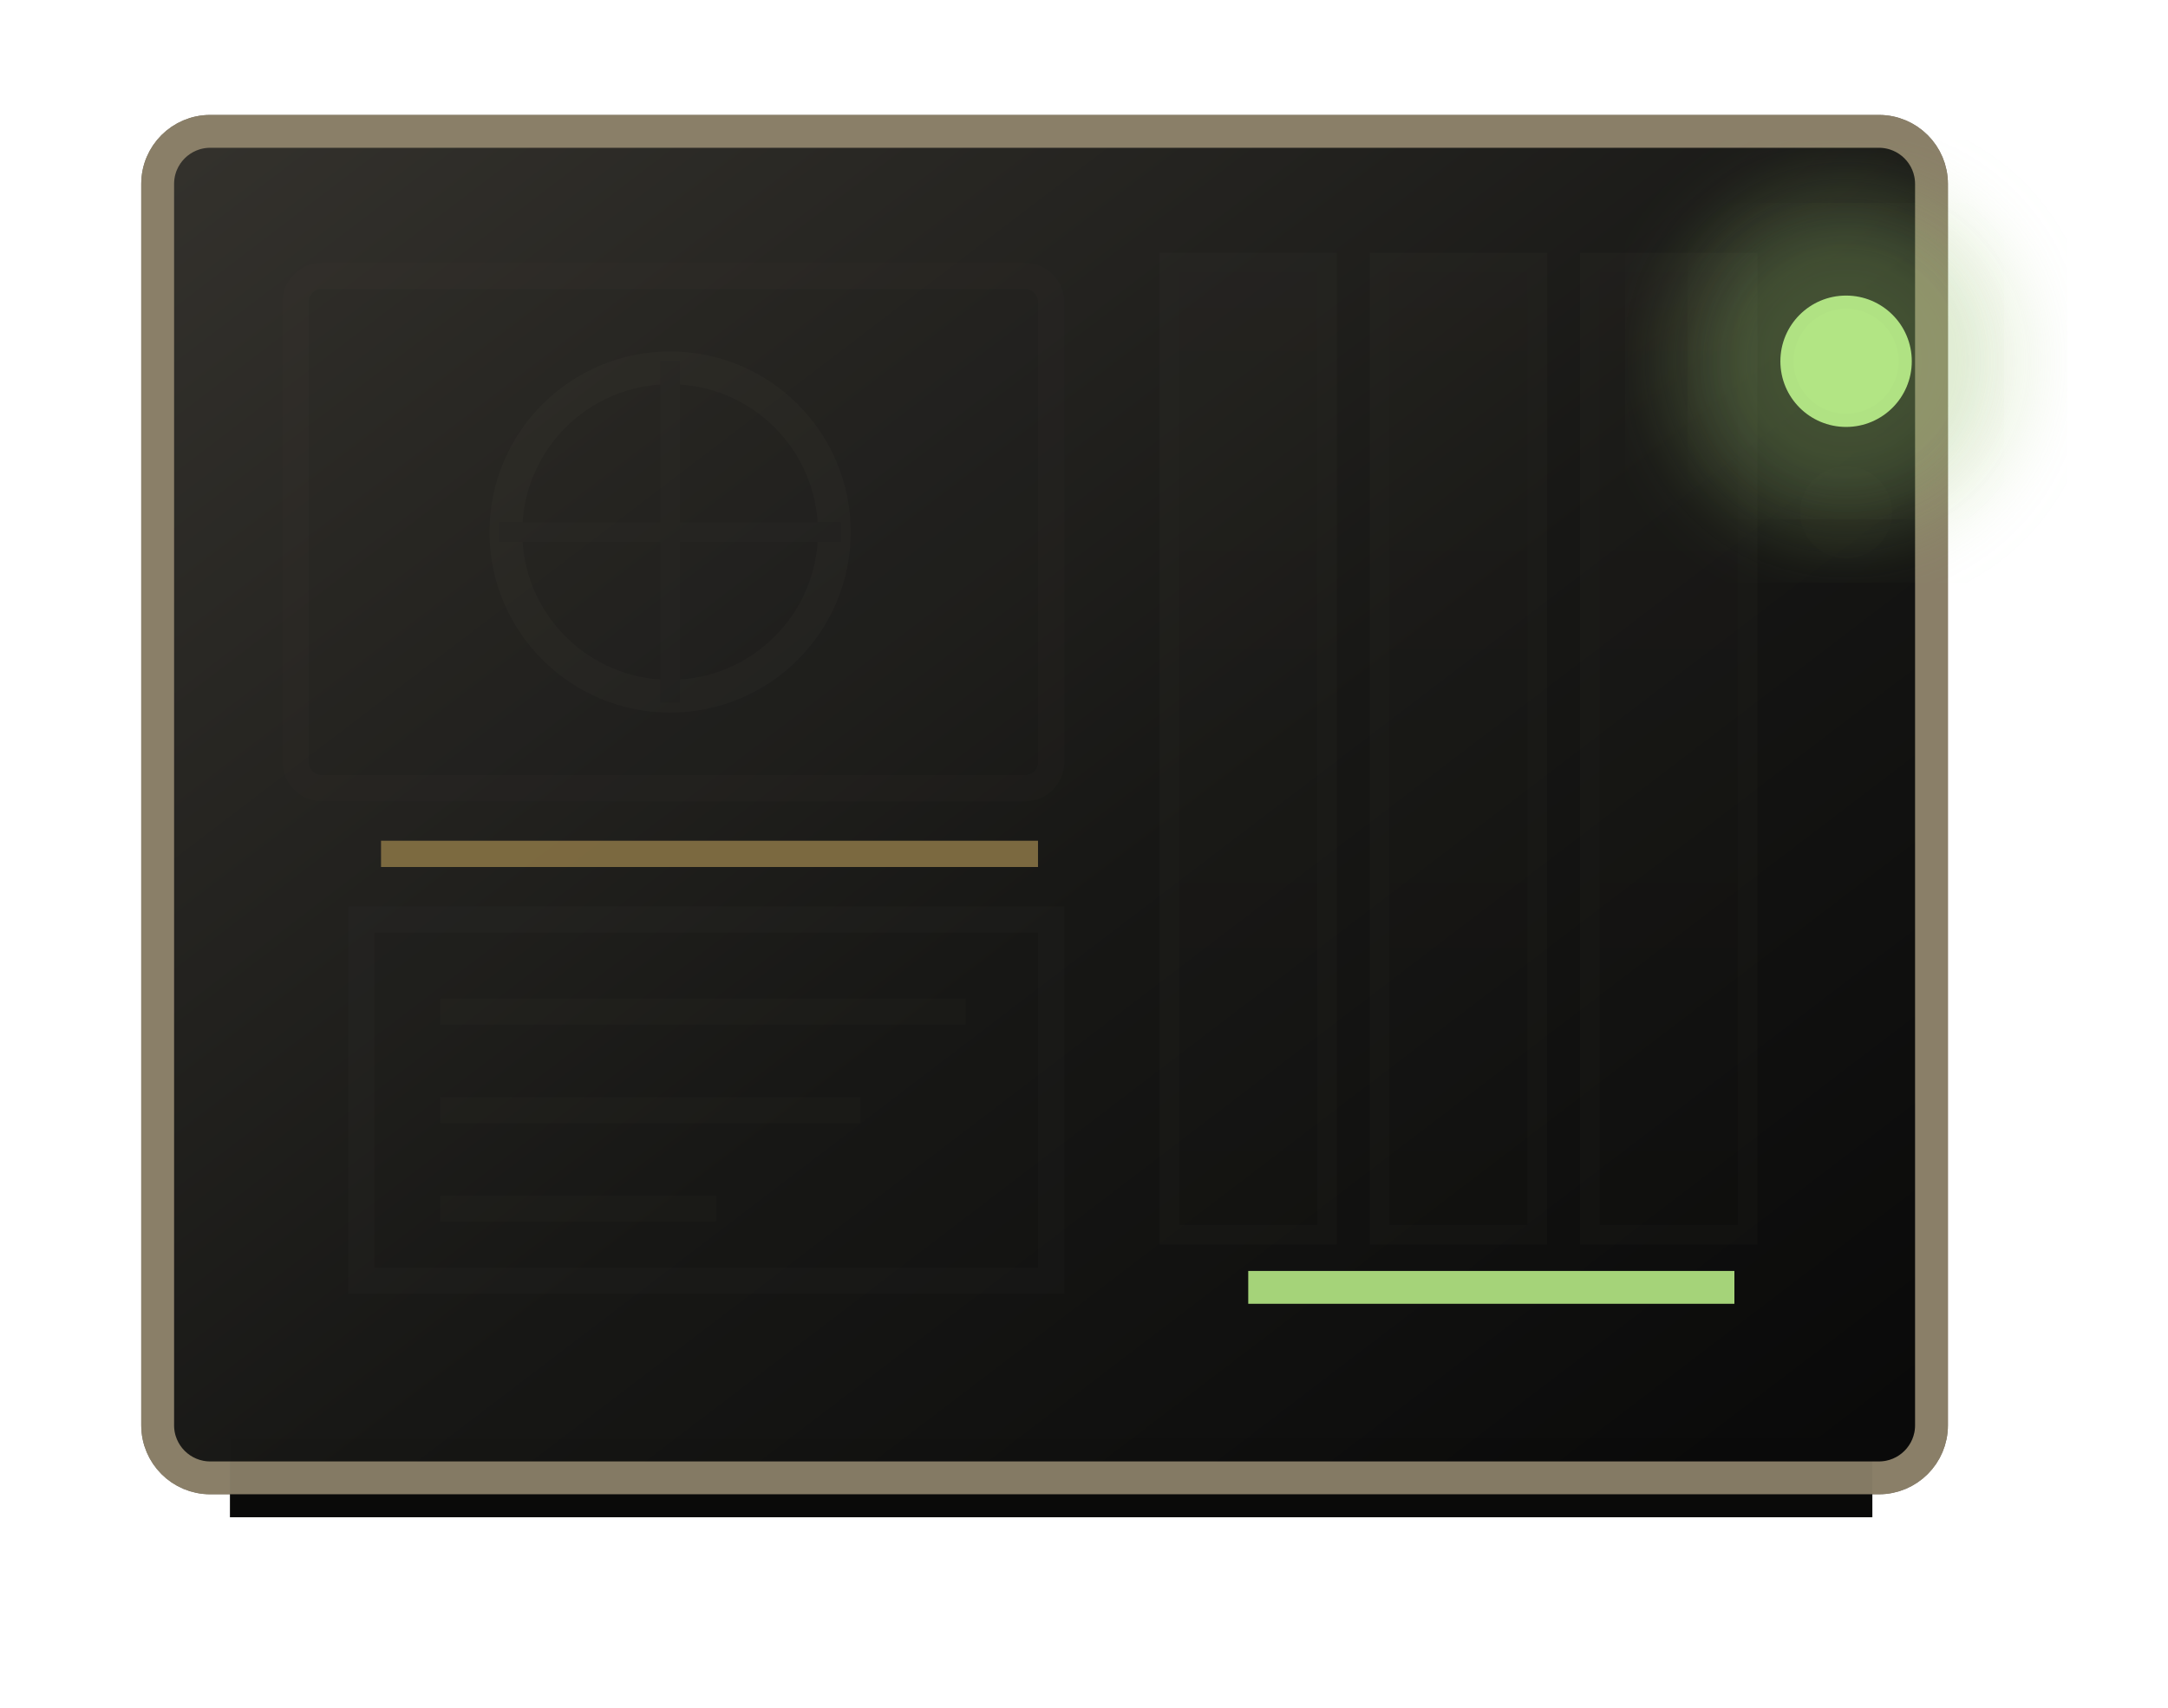
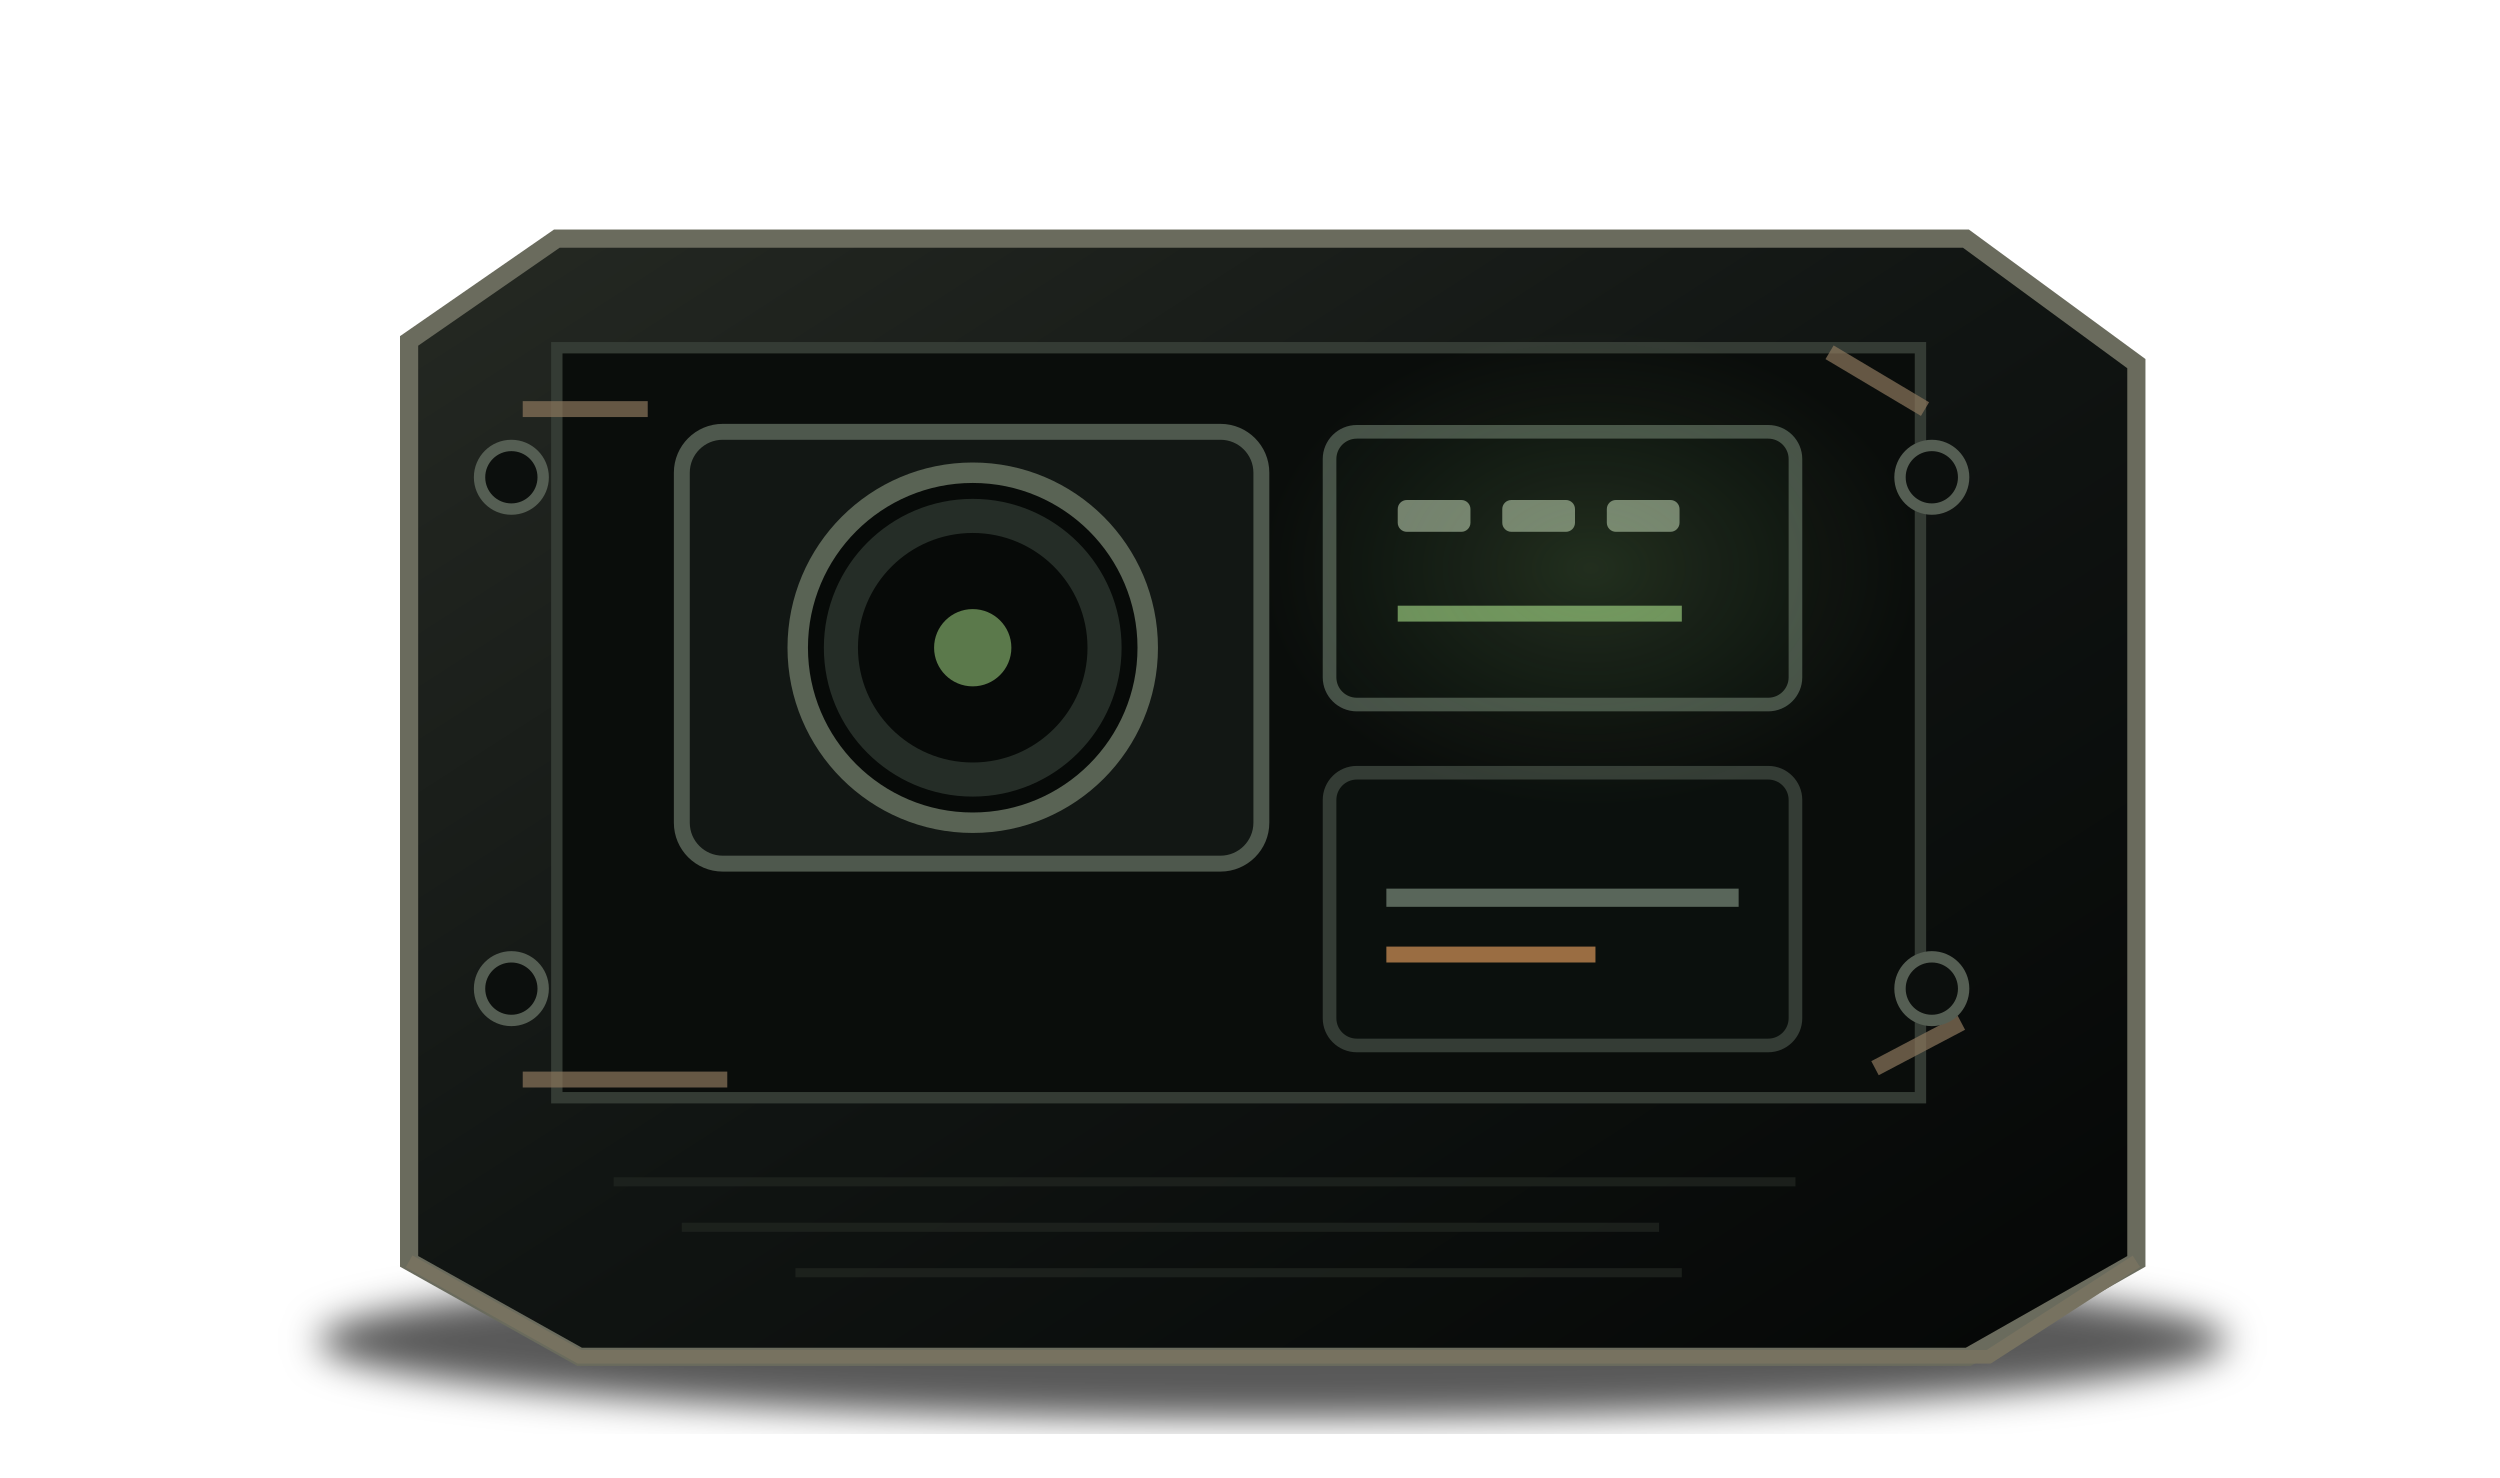
- <svg xmlns="http://www.w3.org/2000/svg" viewBox="0 0 330 260">
+ <svg xmlns="http://www.w3.org/2000/svg" viewBox="0 0 1100 650">
  <defs>
-     <linearGradient id="m" x1="0" y1="0" x2="1" y2="1">
-       <stop stop-color="#34322d" />
-       <stop offset=".55" stop-color="#171715" />
-       <stop offset="1" stop-color="#090909" />
+     <linearGradient id="m1" x1="0" y1="0" x2="1" y2="1">
+       <stop stop-color="#252923" />
+       <stop offset=".5" stop-color="#101412" />
+       <stop offset="1" stop-color="#050706" />
    </linearGradient>
-     <linearGradient id="r" x1="0" y1="0" x2="0" y2="1">
-       <stop stop-color="#665d4d" />
-       <stop offset="1" stop-color="#211f1b" />
+     <linearGradient id="m2" x1="0" y1="0" x2="0" y2="1">
+       <stop stop-color="#566054" />
+       <stop offset=".18" stop-color="#202620" />
+       <stop offset="1" stop-color="#080b09" />
    </linearGradient>
-     <filter id="glow">
-       <feGaussianBlur stdDeviation="5" />
+     <radialGradient id="glow">
+       <stop stop-color="#9bcf78" stop-opacity=".9" />
+       <stop offset="1" stop-color="#6e9c58" stop-opacity="0" />
+     </radialGradient>
+     <filter id="shadow">
+       <feGaussianBlur stdDeviation="8" />
+     </filter>
+     <filter id="soft">
+       <feGaussianBlur stdDeviation="2" />
    </filter>
  </defs>
-   <g id="st-dormant">
-     <rect x="24" y="20" width="270" height="205" rx="8" fill="url(#m)" stroke="#766e5f" stroke-width="5" />
-     <rect x="45" y="42" width="115" height="78" rx="4" fill="#0c0d0d" stroke="#4c4a44" stroke-width="4" />
-     <circle cx="102" cy="81" r="25" fill="#111" stroke="#68645b" stroke-width="5" />
-     <path d="M76 81h52M102 55v52" stroke="#3d3b36" stroke-width="3" />
-     <g fill="url(#r)" stroke="#6b6253" stroke-width="3">
-       <rect x="178" y="40" width="24" height="148" />
-       <rect x="210" y="40" width="24" height="148" />
-       <rect x="242" y="40" width="24" height="148" />
-     </g>
-     <rect x="55" y="140" width="105" height="55" fill="#121312" stroke="#57544c" stroke-width="4" />
-     <path d="M67 154h80M67 169h64M67 184h42" stroke="#4e4b45" stroke-width="4" />
-     <circle cx="281" cy="55" r="7" fill="#463f32" />
-     <circle cx="281" cy="78" r="7" fill="#463f32" />
-     <path d="M35 225h250" stroke="#0a0a09" stroke-width="12" />
+   <ellipse cx="560" cy="590" rx="420" ry="34" fill="#000" opacity=".65" filter="url(#shadow)" />
+   <path d="M180 555V150l65-45h620l75 55v395l-74 42H255z" fill="url(#m1)" stroke="#6a6b5d" stroke-width="8" />
+   <path d="M245 153h600v330H245z" fill="#0a0d0b" stroke="#343b34" stroke-width="5" />
+   <rect x="300" y="190" width="255" height="190" rx="18" fill="#121714" stroke="#4e584d" stroke-width="7" />
+   <circle cx="428" cy="285" r="77" fill="#070a08" stroke="#596354" stroke-width="9" />
+   <circle cx="428" cy="285" r="58" fill="none" stroke="#252d27" stroke-width="15" />
+   <circle cx="428" cy="285" r="17" fill="#89b56e" opacity=".65" />
+   <rect x="585" y="190" width="205" height="120" rx="12" fill="#0b100d" stroke="#465147" stroke-width="6" />
+   <g fill="#74806f">
+     <rect x="615" y="220" width="32" height="14" rx="4" />
+     <rect x="661" y="220" width="32" height="14" rx="4" />
+     <rect x="707" y="220" width="32" height="14" rx="4" />
  </g>
-   <g id="st-ready" opacity=".95">
-     <rect x="24" y="20" width="270" height="205" rx="8" fill="url(#m)" stroke="#8b8069" stroke-width="5" />
-     <circle cx="281" cy="55" r="8" fill="#9bc36f" />
-     <circle cx="281" cy="55" r="20" fill="#9bc36f" opacity=".18" filter="url(#glow)" />
-     <path d="M58 130h100" stroke="#806d42" stroke-width="4" />
+   <path d="M615 270h125" stroke="#8dbb75" stroke-width="7" opacity=".75" />
+   <rect x="585" y="340" width="205" height="120" rx="12" fill="#0b100d" stroke="#343c35" stroke-width="6" />
+   <path d="M610 395h155" stroke="#59665a" stroke-width="8" />
+   <path d="M610 420h92" stroke="#9a6d42" stroke-width="7" />
+   <g stroke="#8b765d" stroke-width="7" opacity=".7">
+     <path d="M230 180l55 0" />
+     <path d="M230 475l90 0" />
+     <path d="M805 155l42 25" />
+     <path d="M825 470l38-20" />
  </g>
-   <g id="st-active" opacity=".98">
-     <circle cx="281" cy="55" r="10" fill="#b8ef8b" />
-     <circle cx="281" cy="55" r="28" fill="#9bc36f" opacity=".2" filter="url(#glow)" />
-     <path d="M190 196h74" stroke="#a8d77b" stroke-width="5" />
+   <g fill="#0c0f0d" stroke="#555e53" stroke-width="5">
+     <circle cx="225" cy="210" r="14" />
+     <circle cx="225" cy="435" r="14" />
+     <circle cx="850" cy="210" r="14" />
+     <circle cx="850" cy="435" r="14" />
+   </g>
+   <ellipse cx="700" cy="250" rx="145" ry="105" fill="url(#glow)" opacity=".18" />
+   <path d="M180 555l75 42h620l65-42" fill="none" stroke="#777260" stroke-width="6" />
+   <g stroke="#1f241f" stroke-width="4" opacity=".8">
+     <path d="M270 520h520" />
+     <path d="M300 540h430" />
+     <path d="M350 560h390" />
  </g>
</svg>
